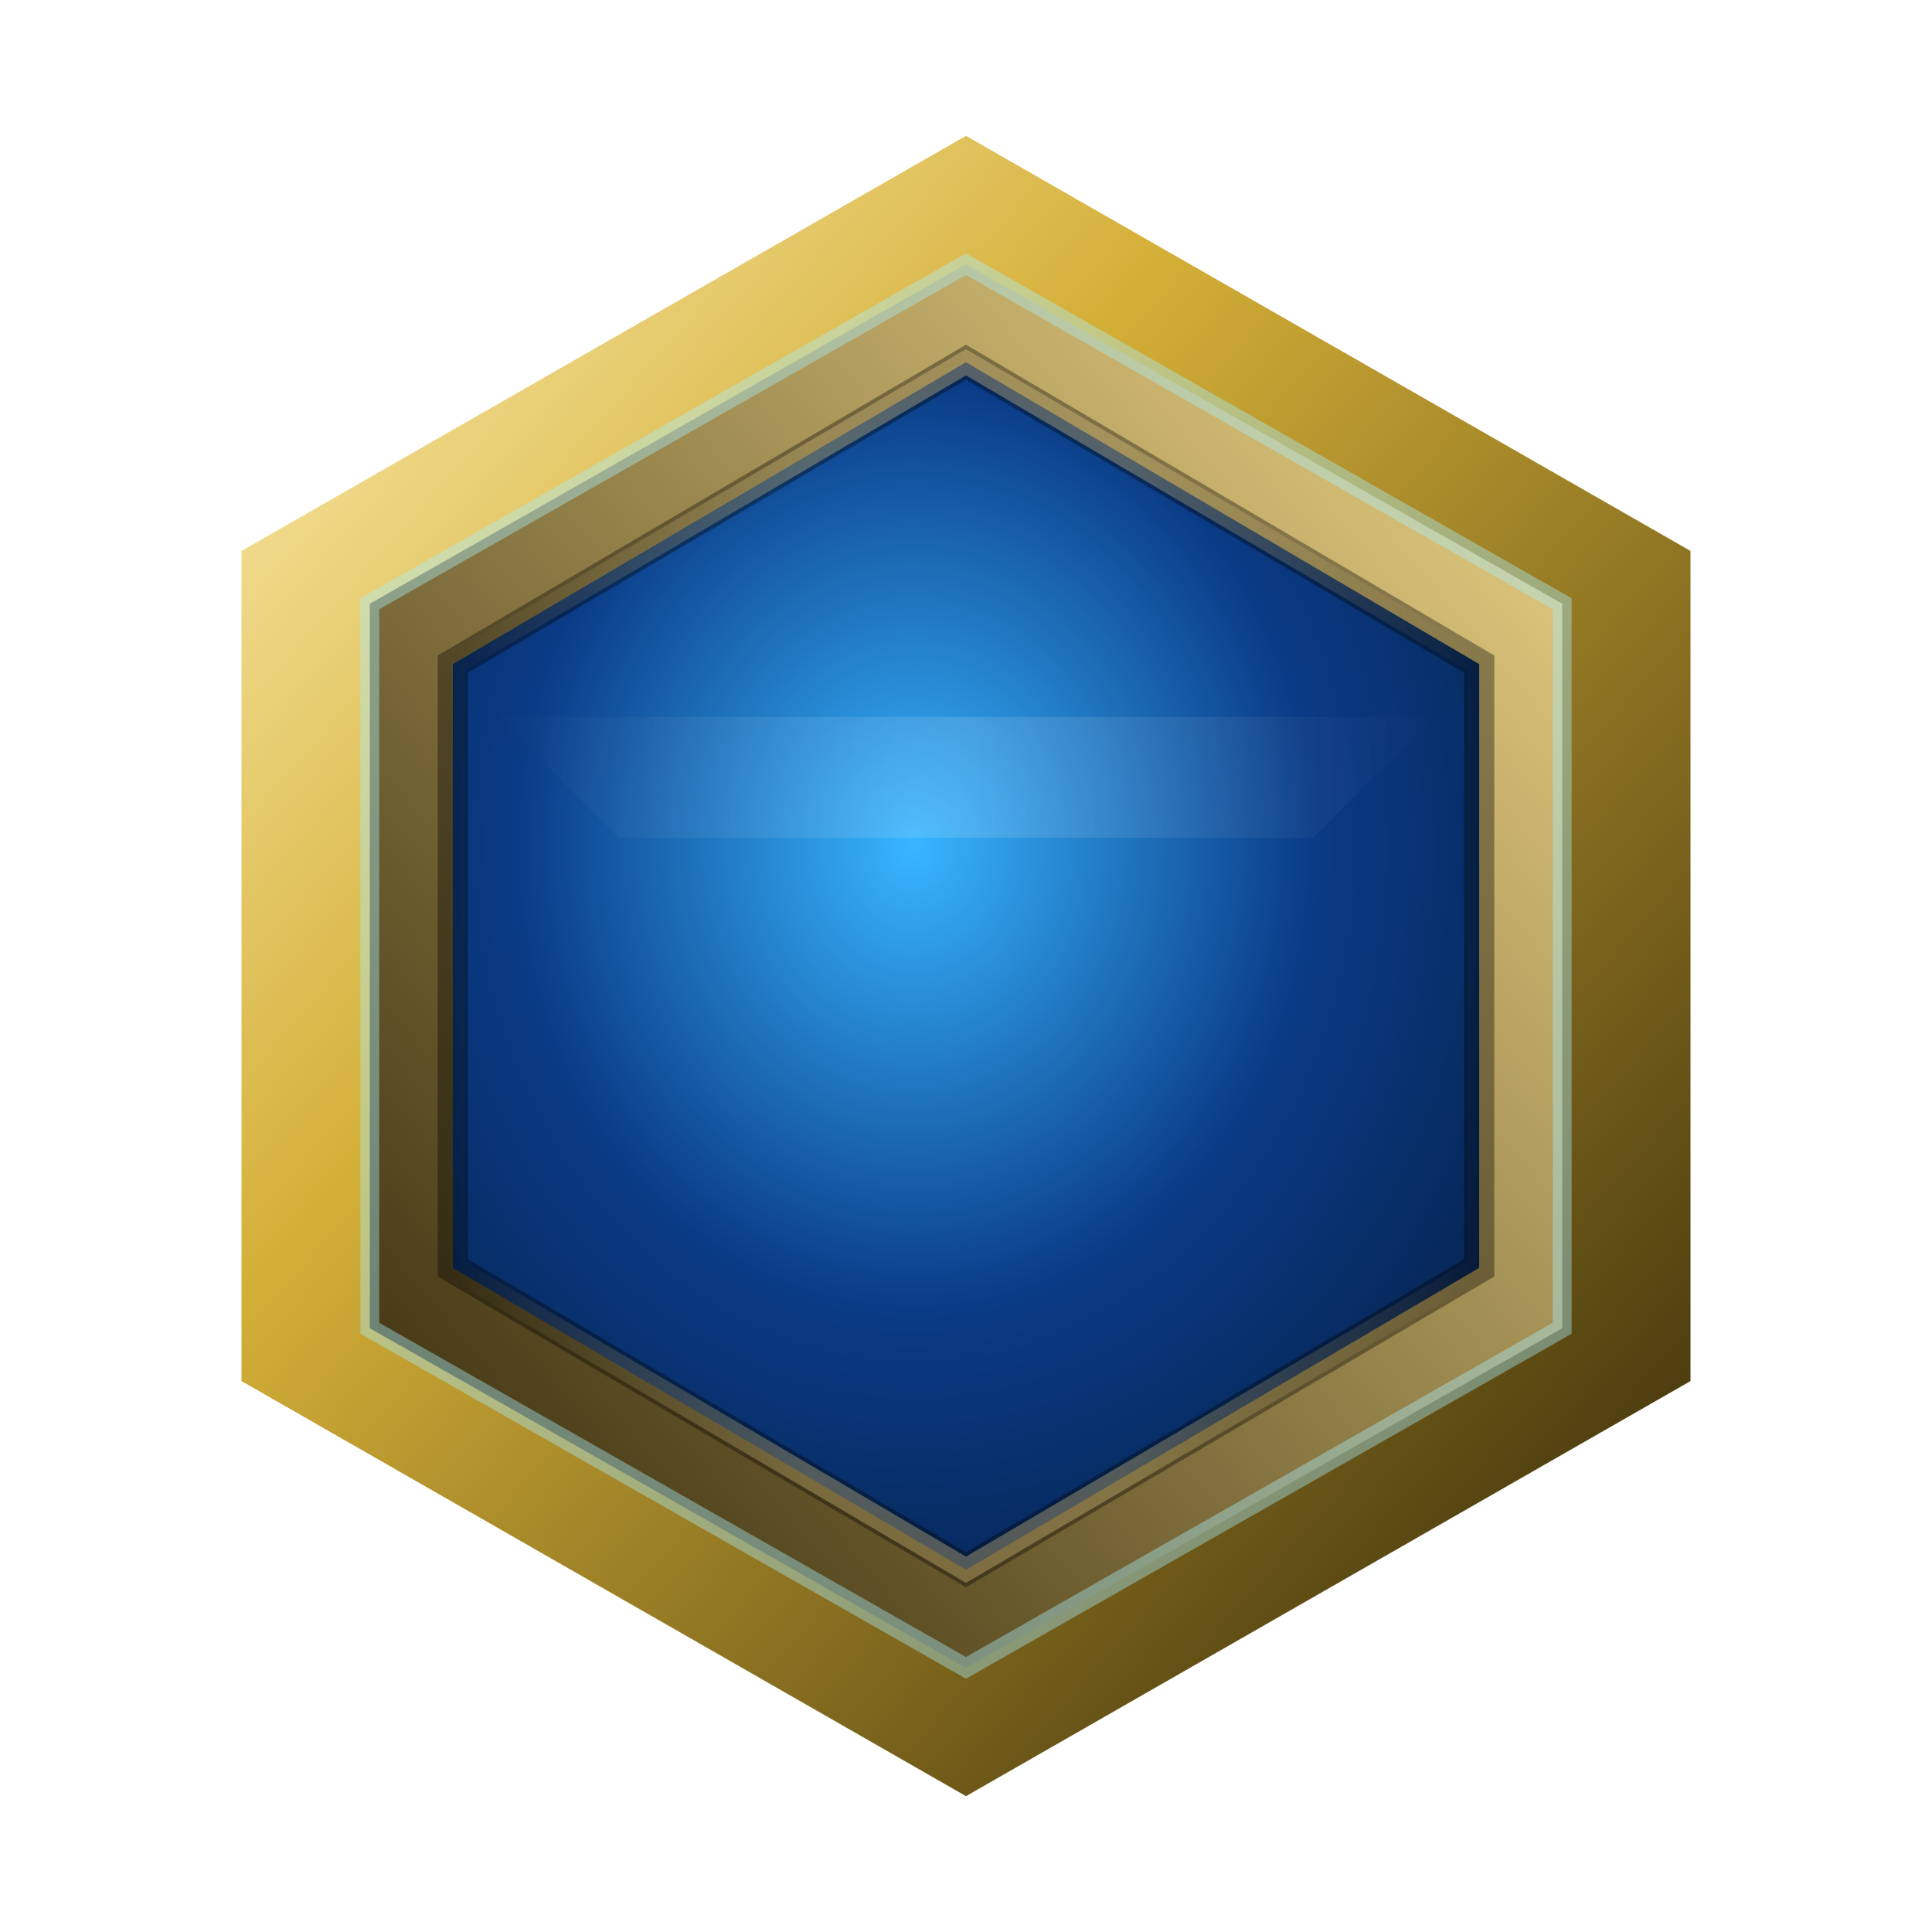
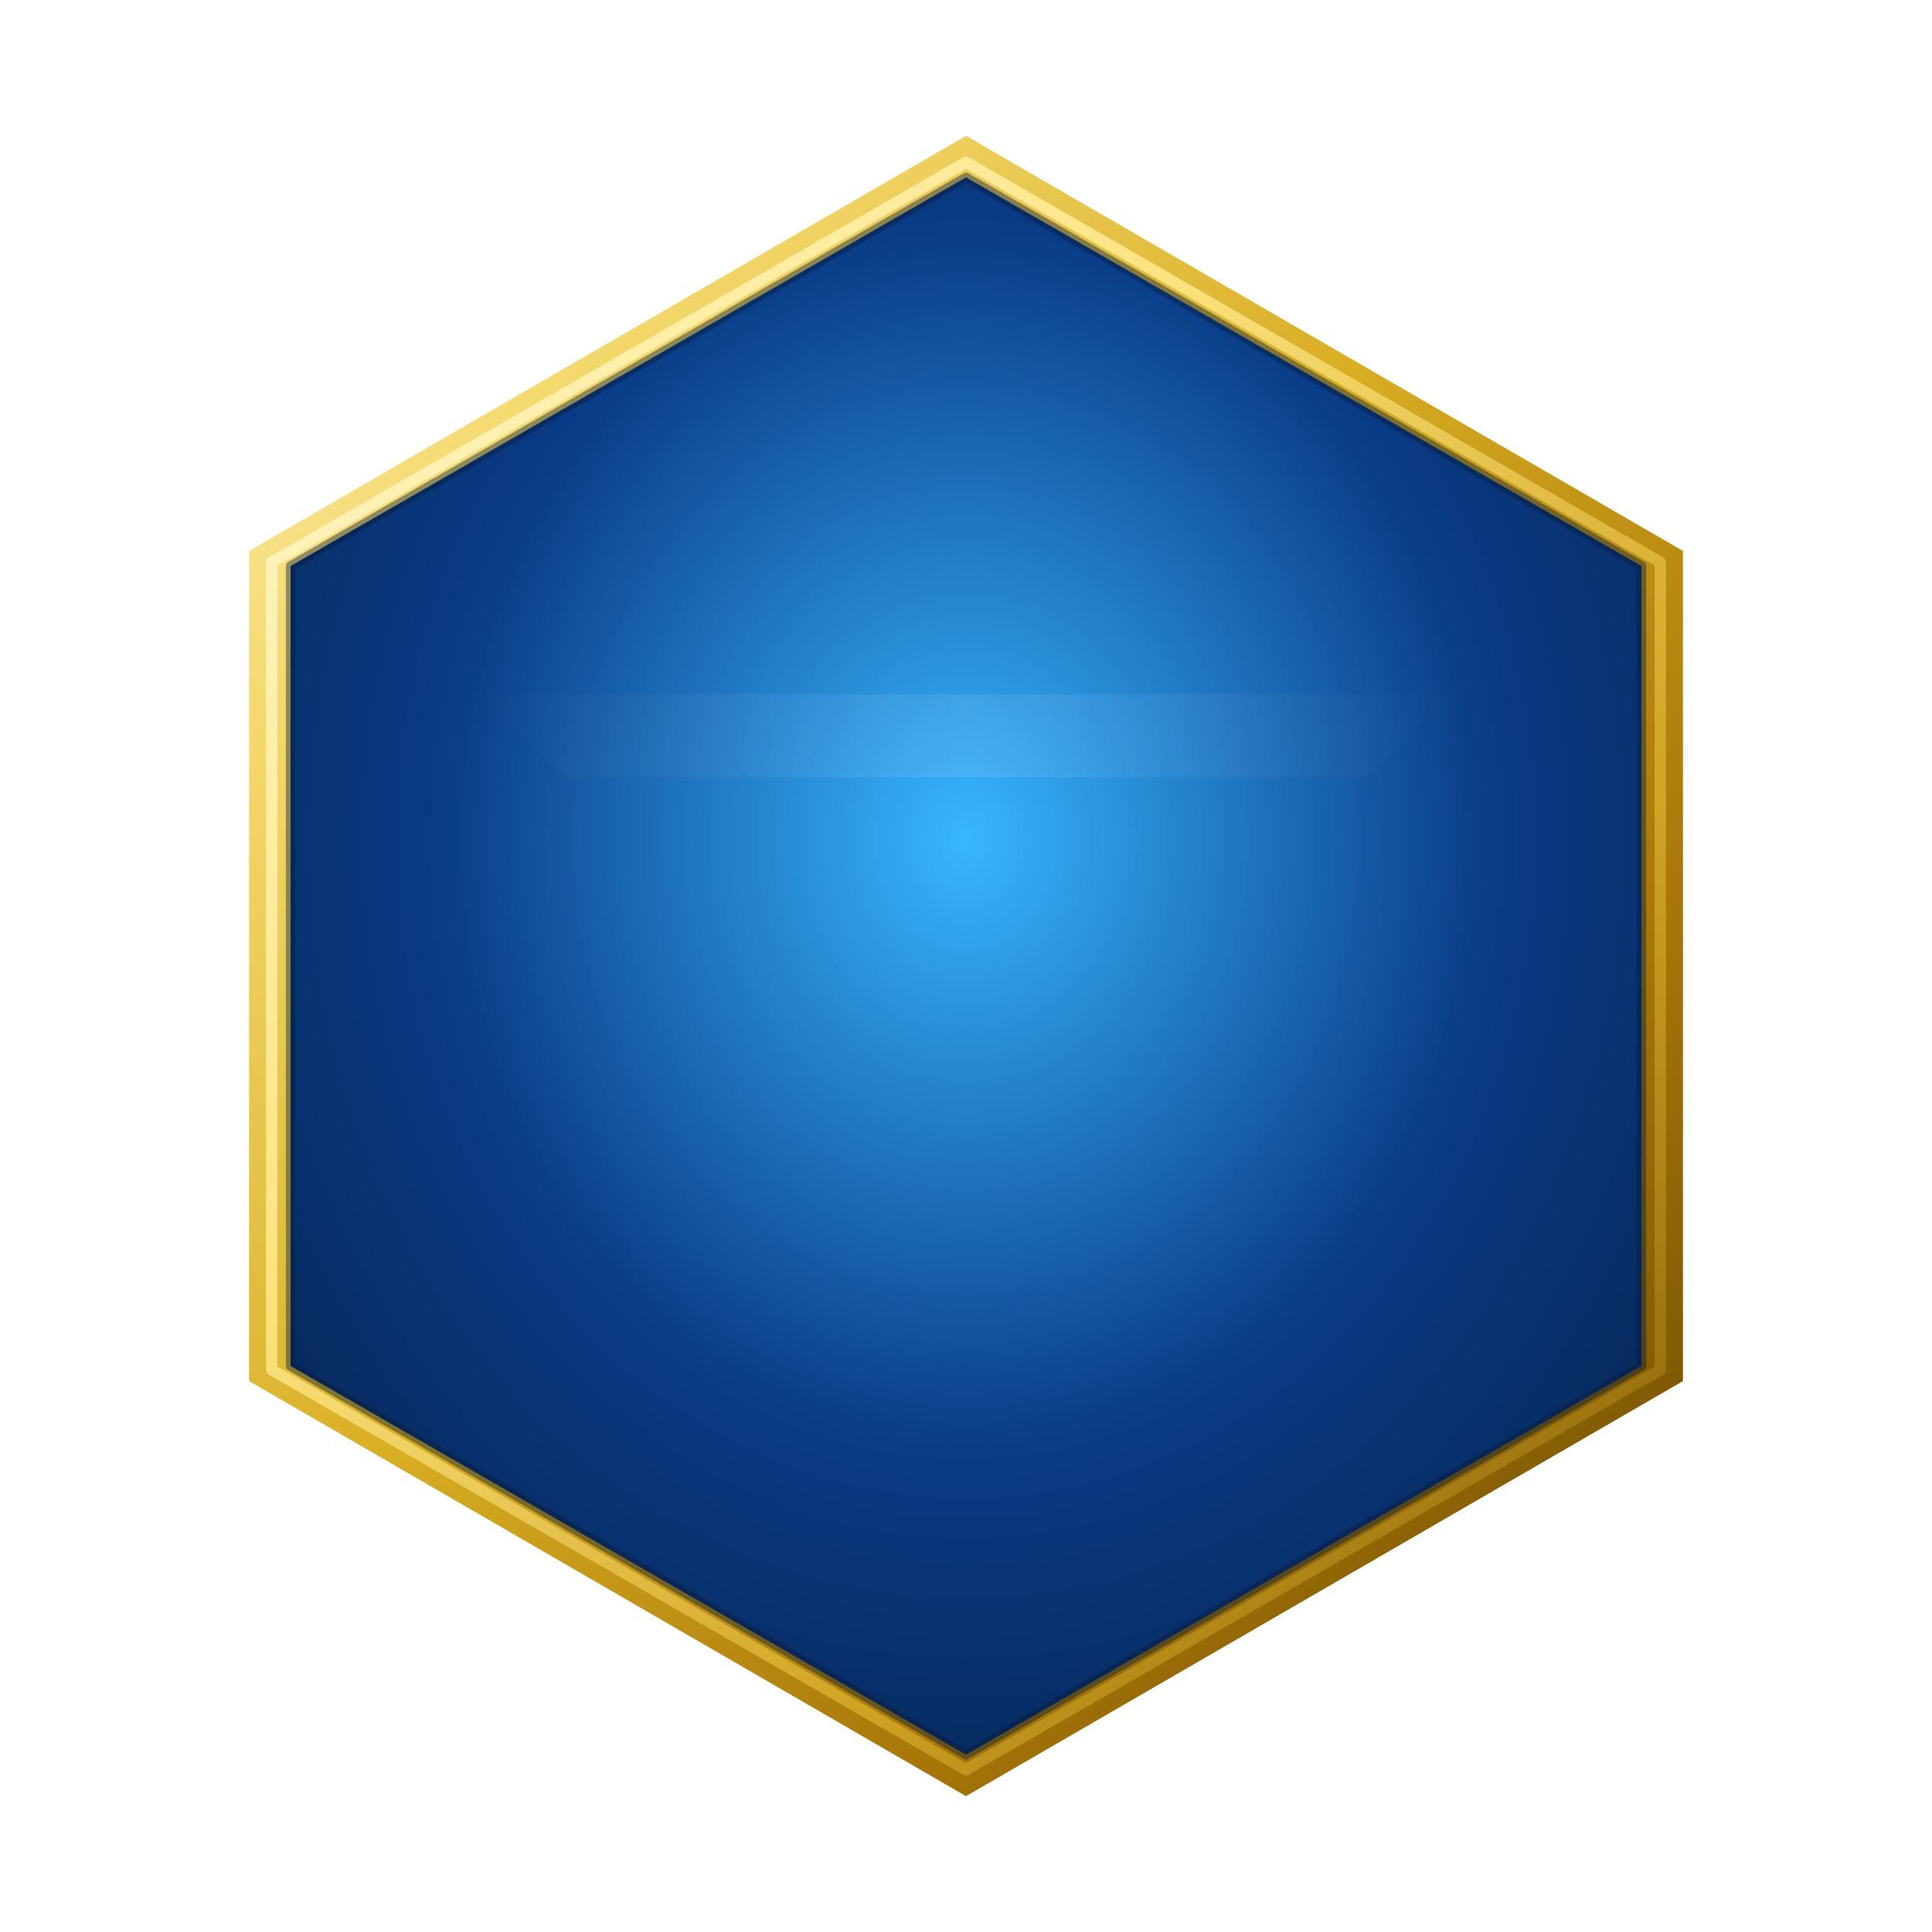
<svg xmlns="http://www.w3.org/2000/svg" width="512" height="512" viewBox="0 0 512 512">
  <defs>
-     <linearGradient id="rim_consistency_gold" x1="0" y1="0" x2="1" y2="1">
-       <stop offset="0" stop-color="#FFF1B8" />
-       <stop offset="0.35" stop-color="#D4AF37" />
-       <stop offset="1" stop-color="#2F2406" />
+     <linearGradient id="goldMetal_consistency_ultraslim" x1="0" y1="0" x2="1" y2="1">
+       <stop offset="0%" stop-color="#FFF4BF" />
+       <stop offset="18%" stop-color="#F4D96E" />
+       <stop offset="45%" stop-color="#D8AE23" />
+       <stop offset="72%" stop-color="#A97808" />
+       <stop offset="100%" stop-color="#5F4100" />
    </linearGradient>
-     <linearGradient id="rimInner_consistency_gold" x1="1" y1="0" x2="0" y2="1">
-       <stop offset="0" stop-color="#F2D98A" />
-       <stop offset="1" stop-color="#2F2406" />
+     <linearGradient id="goldLine_consistency_ultraslim" x1="0" y1="0" x2="1" y2="1">
+       <stop offset="0%" stop-color="#FFF9D8" stop-opacity="0.98" />
+       <stop offset="35%" stop-color="#FFE98A" stop-opacity="0.88" />
+       <stop offset="70%" stop-color="#D9AE2A" stop-opacity="0.78" />
+       <stop offset="100%" stop-color="#7B5605" stop-opacity="0.72" />
    </linearGradient>
-     <radialGradient id="core_consistency_gold" cx="0.45" cy="0.40" r="0.70">
-       <stop offset="0" stop-color="#38B6FF" />
-       <stop offset="0.55" stop-color="#0A3B86" />
-       <stop offset="1" stop-color="#06224C" />
+     <radialGradient id="consistencyCore_gold_ultraslim" cx="50%" cy="42%" r="70%">
+       <stop offset="0%" stop-color="#38B6FF" />
+       <stop offset="55%" stop-color="#0A3B86" />
+       <stop offset="100%" stop-color="#06224C" />
    </radialGradient>
-     <linearGradient id="ring_consistency_gold" x1="0" y1="0" x2="1" y2="0">
-       <stop offset="0" stop-color="#F2D98A" stop-opacity="0" />
-       <stop offset="0.35" stop-color="#F2D98A" stop-opacity="0.60" />
-       <stop offset="0.65" stop-color="#F2D98A" stop-opacity="0.60" />
-       <stop offset="1" stop-color="#F2D98A" stop-opacity="0" />
-     </linearGradient>
-     <linearGradient id="shine_consistency_gold" x1="0" y1="0" x2="1" y2="0">
-       <stop offset="0" stop-color="#fff" stop-opacity="0" />
-       <stop offset="0.5" stop-color="#fff" stop-opacity="0.24" />
-       <stop offset="1" stop-color="#fff" stop-opacity="0" />
+     <linearGradient id="coreShine_consistency_gold_ultraslim" x1="0" y1="0" x2="1" y2="0">
+       <stop offset="0%" stop-color="#FFFFFF" stop-opacity="0" />
+       <stop offset="50%" stop-color="#FFFFFF" stop-opacity="0.16" />
+       <stop offset="100%" stop-color="#FFFFFF" stop-opacity="0" />
    </linearGradient>
  </defs>
-   <polygon points="256,36 448,146 448,366 256,476 64,366 64,146" fill="url(#rim_consistency_gold)" />
-   <polygon points="256,70 414,160 414,352 256,442 98,352 98,160" fill="url(#rimInner_consistency_gold)" />
-   <polygon points="256,70 414,160 414,352 256,442 98,352 98,160" fill="none" stroke="#A8F1FF" stroke-width="5" opacity="0.40" />
-   <polygon points="256,96 392,176 392,336 256,416 120,336 120,176" fill="url(#core_consistency_gold)" />
-   <polygon points="256,96 392,176 392,336 256,416 120,336 120,176" fill="none" stroke="#000" stroke-width="8" opacity="0.35" />
-   <polygon points="256,96 392,176 392,336 256,416 120,336 120,176" fill="none" stroke="url(#ring_consistency_gold)" stroke-width="6" opacity="0.55" />
-   <polygon points="132,190 380,190 348,222 164,222" fill="url(#shine_consistency_gold)" opacity="0.55" />
+   <polygon points="256,36 446,146 446,366 256,476 66,366 66,146" fill="url(#goldMetal_consistency_ultraslim)" />
+   <polygon points="256,43 440,149 440,363 256,469 72,363 72,149" fill="none" stroke="url(#goldLine_consistency_ultraslim)" stroke-width="3" stroke-linejoin="round" />
+   <polygon points="256,47 435,150 435,362 256,465 77,362 77,150" fill="url(#consistencyCore_gold_ultraslim)" />
+   <polygon points="256,47 435,150 435,362 256,465 77,362 77,150" fill="none" stroke="#041B3A" stroke-width="2.5" stroke-opacity="0.42" stroke-linejoin="round" />
+   <polygon points="126,184 386,184 362,206 150,206" fill="url(#coreShine_consistency_gold_ultraslim)" opacity="0.55" />
</svg>
